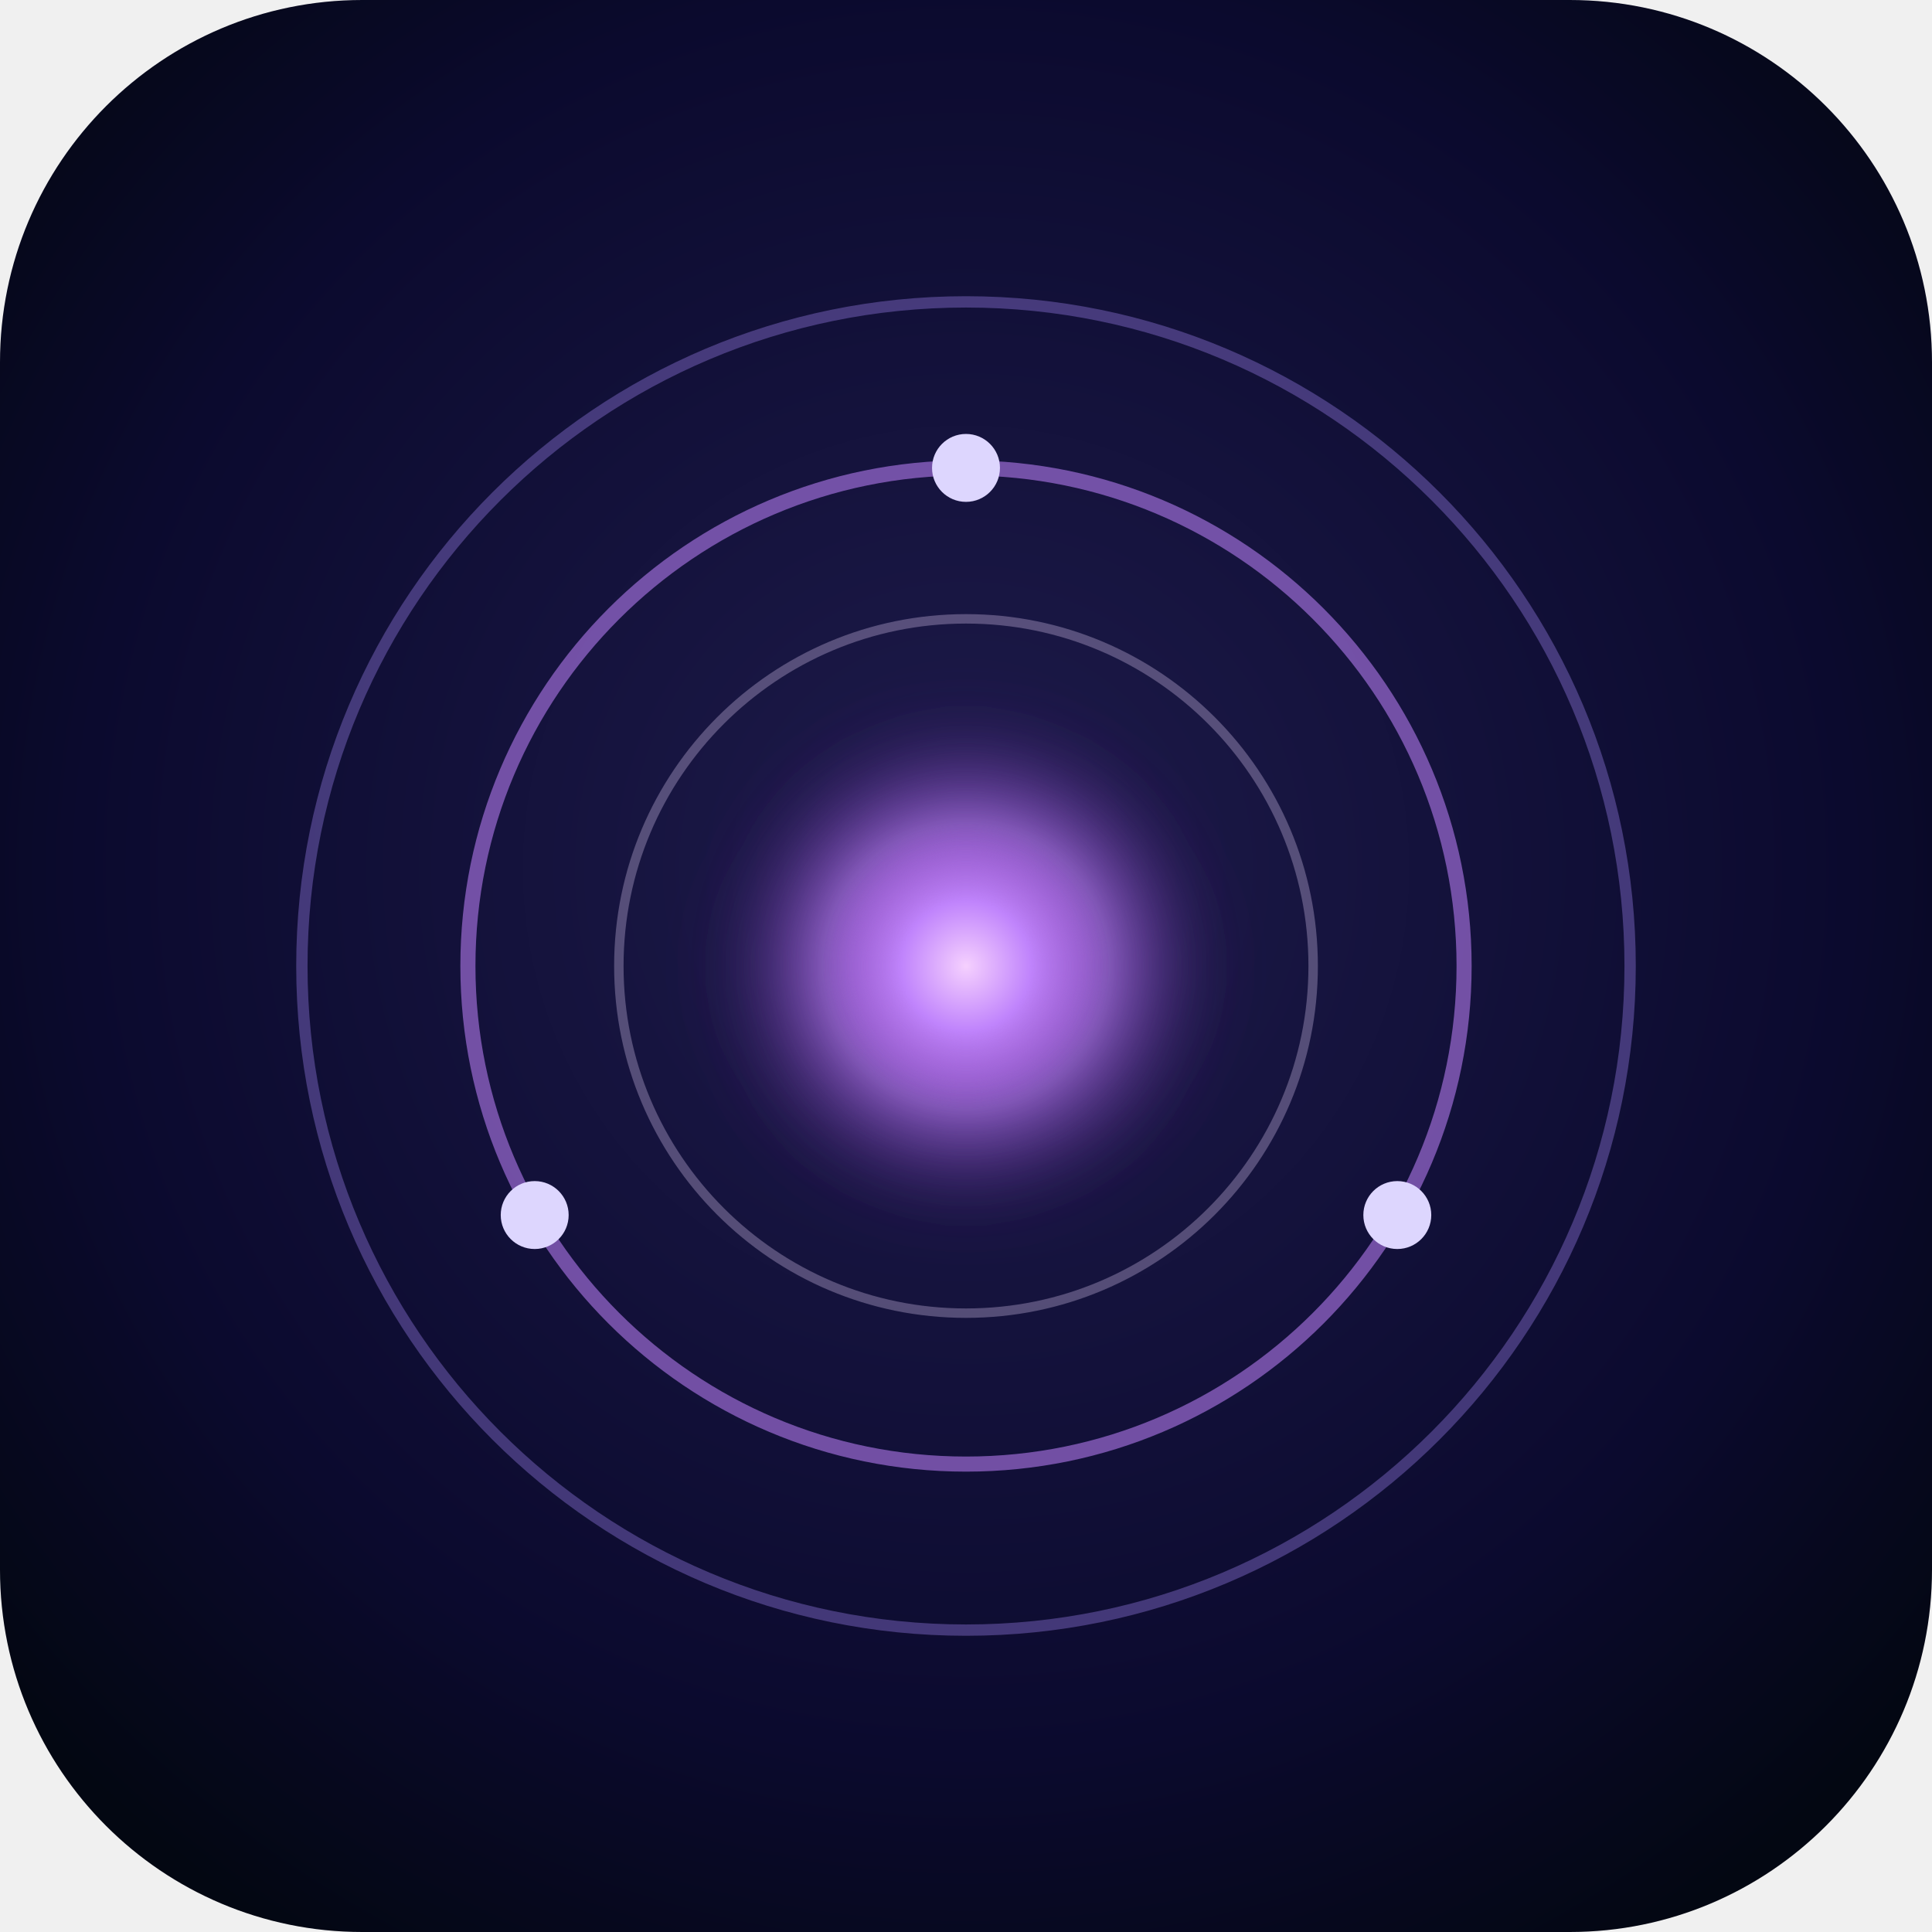
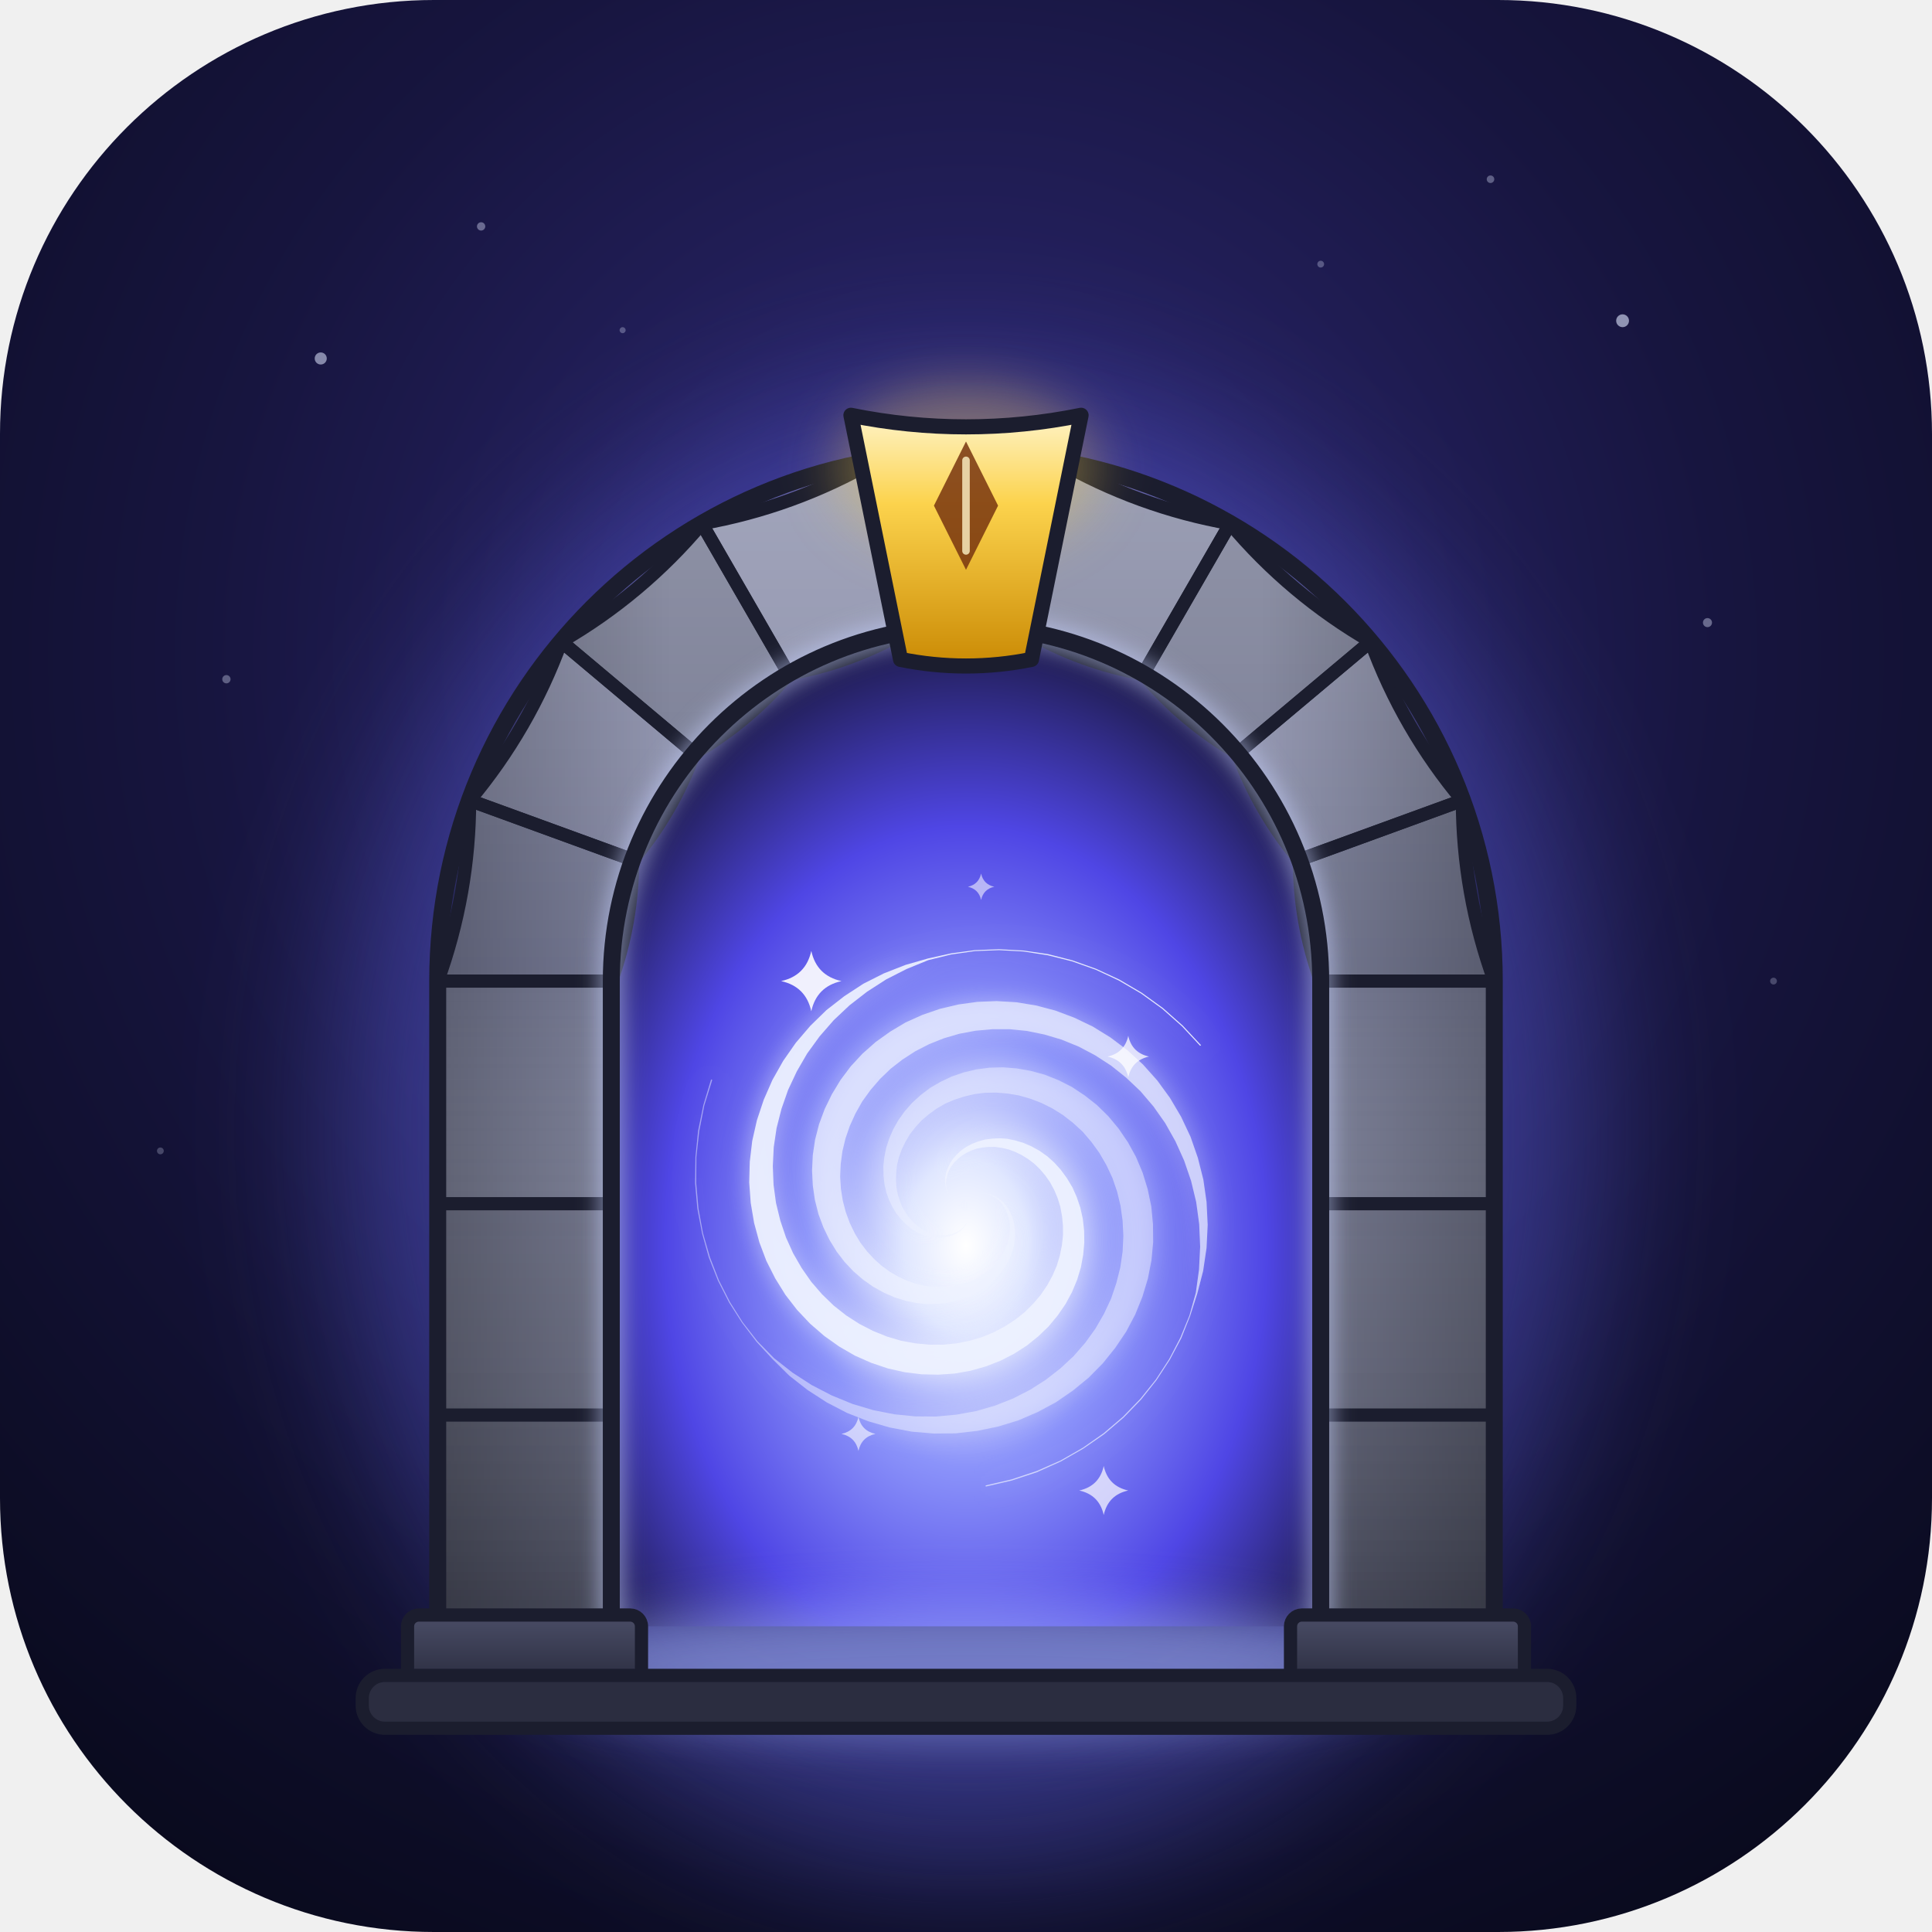
- <svg xmlns="http://www.w3.org/2000/svg" width="512" height="512" viewBox="0 0 512 512" role="img" aria-label="Avalon Tracker">
+ <svg xmlns="http://www.w3.org/2000/svg" viewBox="0 0 1024 1024" width="1024" height="1024">
  <defs>
-     <radialGradient id="bg" cx="50%" cy="45%" r="65%">
-       <stop offset="0%" stop-color="#1e1b4b" />
-       <stop offset="70%" stop-color="#0b0a2e" />
-       <stop offset="100%" stop-color="#030712" />
+     <radialGradient id="sky" cx="50%" cy="34%" r="78%">
+       <stop offset="0" stop-color="#2F2A78" />
+       <stop offset=".5" stop-color="#17153F" />
+       <stop offset="1" stop-color="#08091A" />
    </radialGradient>
-     <radialGradient id="core" cx="50%" cy="50%" r="50%">
-       <stop offset="0%" stop-color="#f5d0fe" />
-       <stop offset="45%" stop-color="#c084fc" />
-       <stop offset="100%" stop-color="#6b21a8" stop-opacity="0" />
+     <radialGradient id="portal" cx="50%" cy="62%" r="62%">
+       <stop offset="0" stop-color="#FFFFFF" />
+       <stop offset=".14" stop-color="#E0E7FF" />
+       <stop offset=".36" stop-color="#8B93FA" />
+       <stop offset=".68" stop-color="#4F46E5" />
+       <stop offset="1" stop-color="#1E1B4B" />
    </radialGradient>
-     <filter id="glow" x="-50%" y="-50%" width="200%" height="200%">
-       <feGaussianBlur stdDeviation="10" />
+     <linearGradient id="shade" x1="0" y1="0" x2="0" y2="1">
+       <stop offset="0" stop-color="#FFFFFF" stop-opacity=".22" />
+       <stop offset=".45" stop-color="#FFFFFF" stop-opacity="0" />
+       <stop offset="1" stop-color="#000000" stop-opacity=".32" />
+     </linearGradient>
+     <linearGradient id="side" x1="0" y1="0" x2="1" y2="0">
+       <stop offset="0" stop-color="#000000" stop-opacity=".28" />
+       <stop offset=".22" stop-color="#000000" stop-opacity="0" />
+       <stop offset=".78" stop-color="#000000" stop-opacity="0" />
+       <stop offset="1" stop-color="#000000" stop-opacity=".28" />
+     </linearGradient>
+     <linearGradient id="gold" x1="0" y1="0" x2="0" y2="1">
+       <stop offset="0" stop-color="#FEF3C7" />
+       <stop offset=".35" stop-color="#FCD34D" />
+       <stop offset="1" stop-color="#CA8A04" />
+     </linearGradient>
+     <linearGradient id="floor" x1="0" y1="0" x2="0" y2="1">
+       <stop offset="0" stop-color="#4A4D66" />
+       <stop offset="1" stop-color="#2B2D40" />
+     </linearGradient>
+     <filter id="blur40" x="-50%" y="-50%" width="200%" height="200%">
+       <feGaussianBlur stdDeviation="40" />
    </filter>
+     <filter id="blur14" x="-50%" y="-50%" width="200%" height="200%">
+       <feGaussianBlur stdDeviation="14" />
+     </filter>
+     <filter id="blur6" x="-50%" y="-50%" width="200%" height="200%">
+       <feGaussianBlur stdDeviation="6" />
+     </filter>
+     <clipPath id="open">
+       <path d="M324 862 V520 A188 188 0 0 1 700 520 V862 Z" />
+     </clipPath>
+     <clipPath id="rounded">
+       <rect width="1024" height="1024" rx="230" />
+     </clipPath>
  </defs>
-   <rect width="512" height="512" rx="96" fill="url(#bg)" />
-   <g fill="none">
-     <circle cx="256" cy="256" r="176" stroke="#a78bfa" stroke-width="3" stroke-opacity="0.35" />
-     <circle cx="256" cy="256" r="132" stroke="#c084fc" stroke-width="4" stroke-opacity="0.55" />
-     <circle cx="256" cy="256" r="92" stroke="#e9d5ff" stroke-width="2.5" stroke-opacity="0.3" />
-   </g>
-   <circle cx="256" cy="256" r="64" fill="url(#core)" filter="url(#glow)" />
-   <circle cx="256" cy="256" r="38" fill="url(#core)" />
-   <g fill="#ddd6fe">
-     <circle cx="256" cy="124" r="9" />
-     <circle cx="370.3" cy="322" r="9" />
-     <circle cx="141.7" cy="322" r="9" />
+   <g clip-path="url(#rounded)">
+     <rect width="1024" height="1024" fill="url(#sky)" />
+     <g>
+       <circle cx="170" cy="190" r="3.2" fill="#E0E7FF" opacity="0.55" />
+       <circle cx="255" cy="120" r="2.2" fill="#E0E7FF" opacity="0.4" />
+       <circle cx="860" cy="170" r="3.4" fill="#E0E7FF" opacity="0.6" />
+       <circle cx="790" cy="95" r="2.0" fill="#E0E7FF" opacity="0.35" />
+       <circle cx="905" cy="330" r="2.4" fill="#E0E7FF" opacity="0.4" />
+       <circle cx="120" cy="360" r="2.2" fill="#E0E7FF" opacity="0.35" />
+       <circle cx="700" cy="140" r="1.8" fill="#E0E7FF" opacity="0.3" />
+       <circle cx="330" cy="175" r="1.6" fill="#E0E7FF" opacity="0.3" />
+       <circle cx="940" cy="520" r="1.8" fill="#E0E7FF" opacity="0.25" />
+       <circle cx="85" cy="610" r="1.8" fill="#E0E7FF" opacity="0.25" />
+     </g>
+     <ellipse cx="512" cy="600" rx="330" ry="390" fill="#6366F1" opacity=".42" filter="url(#blur40)" />
+     <path d="M324 862 V520 A188 188 0 0 1 700 520 V862 Z" fill="url(#portal)" />
+     <g clip-path="url(#open)">
+       <g filter="url(#blur6)" opacity=".55">
+         <path d="M504.5 635.3 L503.3 633.9 L502.3 632.2 L501.6 630.4 L501.1 628.3 L500.9 626.1 L501.0 623.8 L501.5 621.3 L502.4 618.9 L503.6 616.5 L505.2 614.1 L507.1 611.9 L509.4 609.8 L512.1 607.9 L515.1 606.3 L518.4 605.0 L522.0 604.0 L525.8 603.5 L529.8 603.3 L534.0 603.6 L538.2 604.5 L542.5 605.8 L546.7 607.6 L550.9 609.9 L555.0 612.8 L558.8 616.2 L562.3 620.1 L565.5 624.5 L568.4 629.3 L570.7 634.5 L572.6 640.1 L573.9 646.0 L574.6 652.2 L574.7 658.6 L574.1 665.1 L572.9 671.7 L570.9 678.3 L568.2 684.8 L564.8 691.1 L560.6 697.2 L555.8 703.0 L550.3 708.3 L544.2 713.2 L537.5 717.5 L530.3 721.2 L522.6 724.2 L514.5 726.5 L506.0 728.0 L497.3 728.6 L488.5 728.4 L479.5 727.3 L470.6 725.3 L461.7 722.3 L453.1 718.5 L444.8 713.7 L436.9 708.1 L429.4 701.6 L422.5 694.3 L416.3 686.3 L410.9 677.6 L406.2 668.3 L402.5 658.5 L399.7 648.2 L397.9 637.6 L397.1 626.7 L397.4 615.7 L398.7 604.7 L401.2 593.7 L404.8 582.9 L409.4 572.4 L415.1 562.3 L421.8 552.7 L429.5 543.7 L438.0 535.4 L447.5 528.0 L457.6 521.4 L468.5 515.9 L480.0 511.4 L491.9 508.0 L504.1 505.3 L516.7 503.6 L529.5 503.1 L542.5 503.8 L555.5 505.7 L568.4 509.0 L581.0 513.5 L593.3 519.2 L605.2 526.2 L616.4 534.3 L626.9 543.6 L636.6 554.0 L636.1 554.3 L626.5 544.0 L616.0 534.7 L604.8 526.6 L593.0 519.7 L580.8 514.0 L568.1 509.5 L555.3 506.3 L542.4 504.3 L529.5 503.6 L516.7 504.1 L504.1 505.9 L492.0 508.9 L480.5 513.6 L469.7 519.1 L459.6 525.6 L450.3 532.8 L441.9 540.7 L434.4 549.3 L427.8 558.4 L422.3 567.9 L417.7 577.7 L414.2 587.7 L411.6 597.9 L410.1 608.0 L409.6 618.1 L410.0 628.0 L411.3 637.6 L413.6 647.0 L416.6 655.9 L420.4 664.3 L424.9 672.1 L430.0 679.4 L435.7 686.0 L441.9 692.0 L448.5 697.2 L455.5 701.7 L462.7 705.4 L470.1 708.4 L477.5 710.6 L485.1 712.0 L492.5 712.7 L499.9 712.7 L507.1 712.0 L514.0 710.6 L520.7 708.6 L527.0 706.0 L532.8 702.9 L538.3 699.3 L543.3 695.3 L547.7 690.9 L551.6 686.3 L555.0 681.3 L557.8 676.2 L560.1 670.9 L561.7 665.6 L562.8 660.2 L563.4 654.9 L563.4 649.7 L562.9 644.6 L562.0 639.7 L560.6 635.1 L558.8 630.8 L556.6 626.7 L554.0 623.0 L551.2 619.7 L548.2 616.8 L544.9 614.3 L541.5 612.2 L538.0 610.5 L534.5 609.2 L531.0 608.4 L527.5 607.9 L524.1 607.9 L520.8 608.2 L517.7 608.8 L514.8 609.8 L512.1 611.1 L509.7 612.6 L507.6 614.3 L505.7 616.2 L504.2 618.2 L503.0 620.3 L502.2 622.4 L501.7 624.6 L501.4 626.7 L501.5 628.7 L501.9 630.6 L502.5 632.4 L503.4 633.9 L504.5 635.3 Z" fill="#EEF2FF" opacity="0.92" />
+         <path d="M518.1 632.8 L519.9 632.5 L521.9 632.5 L523.8 632.8 L525.9 633.4 L527.9 634.3 L529.8 635.6 L531.7 637.2 L533.4 639.2 L534.9 641.5 L536.1 644.0 L537.1 646.8 L537.7 649.9 L538.0 653.1 L537.9 656.5 L537.4 660.1 L536.4 663.6 L535.0 667.2 L533.1 670.8 L530.8 674.2 L527.9 677.5 L524.7 680.5 L521.0 683.3 L516.8 685.7 L512.3 687.8 L507.5 689.4 L502.4 690.5 L497.0 691.1 L491.4 691.2 L485.7 690.6 L479.9 689.4 L474.1 687.6 L468.4 685.1 L462.8 682.0 L457.4 678.2 L452.3 673.8 L447.6 668.8 L443.4 663.3 L439.6 657.1 L436.4 650.5 L433.8 643.5 L431.9 636.0 L430.8 628.3 L430.4 620.4 L430.8 612.2 L432.0 604.1 L434.1 595.9 L437.1 587.8 L440.9 580.0 L445.5 572.4 L450.9 565.2 L457.1 558.5 L464.1 552.3 L471.8 546.8 L480.0 541.9 L488.9 537.9 L498.2 534.7 L507.9 532.4 L518.0 531.0 L528.2 530.6 L538.6 531.2 L549.0 532.9 L559.3 535.6 L569.4 539.4 L579.2 544.1 L588.6 549.9 L597.5 556.6 L605.8 564.2 L613.4 572.7 L620.1 581.9 L626.0 591.9 L631.0 602.5 L634.9 613.7 L637.8 625.2 L639.5 637.1 L640.1 649.2 L639.5 661.4 L637.7 673.6 L634.6 685.6 L630.8 697.5 L626.1 709.3 L620.1 720.6 L613.0 731.5 L604.8 741.8 L595.6 751.3 L585.3 760.1 L574.2 767.8 L562.3 774.6 L549.6 780.3 L536.3 784.7 L522.5 787.9 L522.4 787.3 L536.2 784.1 L549.4 779.7 L562.1 774.1 L574.0 767.3 L585.0 759.6 L595.2 750.9 L604.4 741.4 L612.6 731.2 L619.7 720.3 L625.6 709.0 L630.4 697.3 L633.8 685.2 L635.5 672.9 L636.1 660.8 L635.6 648.8 L634.0 637.1 L631.3 625.9 L627.6 615.1 L623.0 604.9 L617.6 595.3 L611.4 586.5 L604.5 578.4 L596.9 571.2 L588.9 564.8 L580.4 559.3 L571.7 554.7 L562.6 551.0 L553.5 548.3 L544.2 546.4 L535.1 545.5 L526.0 545.5 L517.1 546.3 L508.5 547.9 L500.3 550.3 L492.5 553.4 L485.1 557.2 L478.3 561.6 L472.0 566.5 L466.4 571.9 L461.4 577.7 L457.0 583.8 L453.4 590.2 L450.4 596.8 L448.1 603.5 L446.5 610.2 L445.6 616.9 L445.3 623.6 L445.7 630.1 L446.7 636.4 L448.3 642.5 L450.4 648.2 L453.0 653.6 L456.0 658.6 L459.5 663.2 L463.3 667.3 L467.3 670.9 L471.7 674.1 L476.2 676.7 L480.8 678.8 L485.5 680.4 L490.2 681.5 L494.9 682.1 L499.5 682.2 L503.9 681.9 L508.2 681.1 L512.3 679.9 L516.1 678.4 L519.6 676.5 L522.8 674.3 L525.7 671.9 L528.2 669.2 L530.3 666.4 L532.1 663.5 L533.4 660.5 L534.4 657.5 L535.0 654.5 L535.3 651.5 L535.2 648.7 L534.8 646.0 L534.0 643.5 L533.0 641.2 L531.8 639.1 L530.4 637.3 L528.8 635.8 L527.1 634.5 L525.3 633.6 L523.5 632.9 L521.6 632.6 L519.8 632.6 L518.1 632.9 Z" fill="#EEF2FF" opacity="0.7" />
+         <path d="M513.4 645.9 L512.8 647.6 L511.8 649.3 L510.6 650.9 L509.1 652.3 L507.2 653.6 L505.1 654.6 L502.8 655.4 L500.3 655.9 L497.6 656.1 L494.7 655.9 L491.8 655.3 L488.8 654.3 L485.9 653.0 L483.0 651.2 L480.2 648.9 L477.6 646.3 L475.2 643.3 L473.1 639.9 L471.3 636.2 L469.8 632.1 L468.8 627.7 L468.3 623.1 L468.2 618.3 L468.7 613.4 L469.7 608.4 L471.3 603.4 L473.5 598.4 L476.3 593.5 L479.6 588.9 L483.5 584.5 L488.0 580.4 L493.0 576.6 L498.5 573.4 L504.4 570.6 L510.8 568.4 L517.5 566.8 L524.4 565.9 L531.6 565.7 L539.0 566.3 L546.4 567.6 L553.7 569.6 L561.0 572.5 L568.1 576.1 L574.9 580.6 L581.4 585.7 L587.4 591.6 L592.9 598.2 L597.8 605.4 L602.1 613.2 L605.6 621.5 L608.3 630.3 L610.2 639.4 L611.1 648.8 L611.2 658.4 L610.3 668.0 L608.4 677.7 L605.5 687.3 L601.7 696.7 L596.9 705.8 L591.1 714.4 L584.5 722.6 L577.0 730.2 L568.7 737.0 L559.7 743.2 L550.0 748.4 L539.8 752.8 L529.0 756.1 L517.9 758.4 L506.5 759.7 L494.9 759.8 L483.2 758.8 L471.6 756.6 L460.2 753.3 L449.0 748.9 L438.2 743.3 L428.0 736.7 L418.3 729.1 L409.5 720.4 L401.0 711.2 L393.3 701.1 L386.4 690.3 L380.5 678.7 L375.7 666.5 L372.1 653.7 L369.6 640.5 L368.4 627.0 L368.6 613.2 L370.0 599.4 L372.8 585.7 L376.9 572.1 L377.5 572.4 L373.3 585.9 L370.6 599.6 L369.1 613.3 L369.0 627.0 L370.2 640.5 L372.6 653.6 L376.3 666.4 L381.0 678.5 L386.9 690.1 L393.7 700.9 L401.5 710.9 L410.2 719.8 L420.0 727.5 L430.2 734.1 L440.8 739.6 L451.8 744.1 L462.8 747.4 L474.0 749.6 L485.1 750.7 L496.1 750.8 L506.9 749.8 L517.4 747.9 L527.4 745.0 L537.0 741.2 L546.0 736.6 L554.3 731.3 L562.0 725.3 L569.0 718.8 L575.2 711.7 L580.6 704.2 L585.1 696.4 L588.9 688.3 L591.7 680.0 L593.8 671.7 L595.0 663.4 L595.4 655.1 L595.0 647.0 L593.9 639.1 L592.1 631.6 L589.6 624.3 L586.4 617.5 L582.7 611.1 L578.5 605.3 L573.9 599.9 L568.8 595.2 L563.4 591.0 L557.8 587.5 L552.0 584.6 L546.0 582.3 L540.0 580.6 L534.0 579.6 L528.0 579.1 L522.1 579.2 L516.5 579.9 L511.0 581.2 L505.8 582.9 L500.9 585.0 L496.4 587.6 L492.3 590.6 L488.5 593.8 L485.2 597.4 L482.3 601.1 L480.0 605.0 L478.0 609.1 L476.5 613.2 L475.5 617.3 L475.0 621.4 L474.9 625.4 L475.1 629.2 L475.8 632.9 L476.9 636.4 L478.2 639.7 L479.9 642.6 L481.8 645.3 L483.9 647.7 L486.2 649.7 L488.6 651.4 L491.1 652.7 L493.7 653.7 L496.2 654.3 L498.7 654.6 L501.1 654.6 L503.4 654.3 L505.5 653.7 L507.5 652.8 L509.2 651.7 L510.6 650.4 L511.8 649.0 L512.8 647.5 L513.4 645.9 Z" fill="#EEF2FF" opacity="0.5" />
+       </g>
+       <path d="M504.5 635.3 L503.3 633.9 L502.3 632.2 L501.6 630.4 L501.1 628.3 L500.9 626.1 L501.0 623.8 L501.5 621.3 L502.4 618.9 L503.6 616.5 L505.2 614.1 L507.1 611.9 L509.4 609.8 L512.1 607.9 L515.1 606.3 L518.4 605.0 L522.0 604.0 L525.8 603.5 L529.8 603.3 L534.0 603.6 L538.2 604.5 L542.5 605.8 L546.7 607.6 L550.9 609.9 L555.0 612.8 L558.8 616.2 L562.3 620.1 L565.5 624.5 L568.4 629.3 L570.7 634.5 L572.6 640.1 L573.9 646.0 L574.6 652.2 L574.7 658.6 L574.1 665.1 L572.9 671.7 L570.9 678.3 L568.2 684.8 L564.8 691.1 L560.6 697.2 L555.8 703.0 L550.3 708.3 L544.2 713.2 L537.5 717.5 L530.3 721.2 L522.6 724.2 L514.5 726.5 L506.0 728.0 L497.3 728.6 L488.5 728.4 L479.5 727.3 L470.6 725.3 L461.7 722.3 L453.1 718.5 L444.8 713.7 L436.9 708.1 L429.4 701.6 L422.5 694.3 L416.3 686.3 L410.9 677.6 L406.2 668.3 L402.5 658.5 L399.7 648.2 L397.9 637.6 L397.1 626.7 L397.4 615.7 L398.7 604.7 L401.2 593.7 L404.8 582.9 L409.4 572.4 L415.1 562.3 L421.8 552.7 L429.5 543.7 L438.0 535.4 L447.5 528.0 L457.6 521.4 L468.5 515.9 L480.0 511.4 L491.9 508.0 L504.1 505.3 L516.7 503.6 L529.5 503.1 L542.5 503.8 L555.5 505.7 L568.4 509.0 L581.0 513.5 L593.3 519.2 L605.2 526.2 L616.4 534.3 L626.9 543.6 L636.6 554.0 L636.1 554.3 L626.5 544.0 L616.0 534.7 L604.8 526.6 L593.0 519.7 L580.8 514.0 L568.1 509.5 L555.3 506.3 L542.4 504.3 L529.5 503.6 L516.7 504.1 L504.1 505.9 L492.0 508.9 L480.5 513.6 L469.7 519.1 L459.6 525.6 L450.3 532.8 L441.9 540.7 L434.4 549.3 L427.8 558.4 L422.3 567.9 L417.7 577.7 L414.2 587.7 L411.6 597.9 L410.1 608.0 L409.6 618.1 L410.0 628.0 L411.3 637.6 L413.6 647.0 L416.6 655.9 L420.4 664.3 L424.9 672.1 L430.0 679.4 L435.7 686.0 L441.9 692.0 L448.5 697.2 L455.5 701.7 L462.7 705.4 L470.1 708.4 L477.5 710.6 L485.1 712.0 L492.5 712.7 L499.9 712.7 L507.1 712.0 L514.0 710.6 L520.7 708.6 L527.0 706.0 L532.8 702.9 L538.3 699.3 L543.3 695.3 L547.7 690.9 L551.6 686.3 L555.0 681.3 L557.8 676.2 L560.1 670.9 L561.7 665.6 L562.8 660.2 L563.4 654.9 L563.4 649.7 L562.9 644.6 L562.0 639.7 L560.6 635.1 L558.8 630.8 L556.6 626.7 L554.0 623.0 L551.2 619.7 L548.2 616.8 L544.9 614.3 L541.5 612.2 L538.0 610.5 L534.5 609.2 L531.0 608.4 L527.5 607.9 L524.1 607.9 L520.8 608.2 L517.7 608.8 L514.8 609.8 L512.1 611.1 L509.7 612.6 L507.6 614.3 L505.7 616.2 L504.2 618.2 L503.0 620.3 L502.2 622.4 L501.7 624.6 L501.4 626.7 L501.5 628.7 L501.9 630.6 L502.5 632.4 L503.4 633.9 L504.5 635.3 Z" fill="#EEF2FF" opacity="0.92" />
+       <path d="M518.1 632.8 L519.9 632.5 L521.9 632.5 L523.8 632.8 L525.9 633.4 L527.9 634.3 L529.8 635.6 L531.7 637.2 L533.4 639.2 L534.9 641.5 L536.1 644.0 L537.1 646.8 L537.7 649.9 L538.0 653.1 L537.9 656.5 L537.4 660.1 L536.4 663.6 L535.0 667.2 L533.1 670.8 L530.8 674.2 L527.9 677.5 L524.7 680.5 L521.0 683.3 L516.8 685.7 L512.3 687.8 L507.5 689.4 L502.4 690.5 L497.0 691.1 L491.4 691.2 L485.7 690.6 L479.9 689.4 L474.1 687.6 L468.4 685.1 L462.8 682.0 L457.4 678.2 L452.3 673.8 L447.6 668.8 L443.4 663.3 L439.6 657.1 L436.4 650.5 L433.8 643.5 L431.9 636.0 L430.8 628.3 L430.4 620.4 L430.8 612.2 L432.0 604.1 L434.1 595.9 L437.1 587.8 L440.9 580.0 L445.5 572.4 L450.9 565.2 L457.1 558.5 L464.1 552.3 L471.8 546.8 L480.0 541.9 L488.9 537.9 L498.2 534.7 L507.9 532.4 L518.0 531.0 L528.2 530.6 L538.6 531.2 L549.0 532.9 L559.3 535.6 L569.4 539.4 L579.2 544.1 L588.6 549.9 L597.5 556.6 L605.8 564.2 L613.4 572.7 L620.1 581.9 L626.0 591.9 L631.0 602.5 L634.9 613.7 L637.8 625.2 L639.5 637.1 L640.1 649.2 L639.5 661.4 L637.7 673.6 L634.6 685.6 L630.8 697.5 L626.1 709.3 L620.1 720.6 L613.0 731.5 L604.8 741.8 L595.6 751.3 L585.3 760.1 L574.2 767.8 L562.3 774.6 L549.6 780.3 L536.3 784.7 L522.5 787.9 L522.4 787.3 L536.2 784.1 L549.4 779.7 L562.1 774.1 L574.0 767.3 L585.0 759.6 L595.2 750.9 L604.4 741.4 L612.6 731.2 L619.7 720.3 L625.6 709.0 L630.4 697.3 L633.8 685.2 L635.5 672.9 L636.1 660.8 L635.6 648.8 L634.0 637.1 L631.3 625.9 L627.6 615.1 L623.0 604.9 L617.6 595.3 L611.4 586.5 L604.5 578.4 L596.9 571.2 L588.9 564.8 L580.4 559.3 L571.7 554.7 L562.6 551.0 L553.5 548.3 L544.2 546.4 L535.1 545.5 L526.0 545.5 L517.1 546.3 L508.5 547.9 L500.3 550.3 L492.5 553.4 L485.1 557.2 L478.3 561.6 L472.0 566.5 L466.4 571.9 L461.4 577.7 L457.0 583.8 L453.4 590.2 L450.4 596.8 L448.1 603.5 L446.5 610.2 L445.6 616.9 L445.3 623.6 L445.7 630.1 L446.7 636.4 L448.3 642.5 L450.4 648.2 L453.0 653.6 L456.0 658.6 L459.5 663.2 L463.3 667.3 L467.3 670.9 L471.7 674.1 L476.2 676.7 L480.8 678.8 L485.5 680.4 L490.2 681.5 L494.9 682.1 L499.5 682.2 L503.9 681.9 L508.2 681.1 L512.3 679.9 L516.1 678.4 L519.6 676.5 L522.8 674.3 L525.7 671.9 L528.2 669.2 L530.3 666.4 L532.1 663.5 L533.4 660.5 L534.4 657.5 L535.0 654.5 L535.3 651.5 L535.2 648.7 L534.8 646.0 L534.0 643.5 L533.0 641.2 L531.8 639.1 L530.4 637.3 L528.8 635.8 L527.1 634.5 L525.3 633.6 L523.5 632.9 L521.6 632.6 L519.8 632.6 L518.1 632.9 Z" fill="#EEF2FF" opacity="0.7" />
+       <path d="M513.4 645.9 L512.8 647.6 L511.8 649.3 L510.6 650.9 L509.1 652.3 L507.2 653.6 L505.1 654.6 L502.8 655.4 L500.3 655.9 L497.6 656.1 L494.7 655.9 L491.8 655.3 L488.8 654.3 L485.9 653.0 L483.0 651.2 L480.2 648.9 L477.6 646.3 L475.2 643.3 L473.1 639.9 L471.3 636.2 L469.8 632.1 L468.8 627.7 L468.3 623.1 L468.2 618.3 L468.7 613.4 L469.7 608.4 L471.3 603.4 L473.5 598.4 L476.3 593.5 L479.6 588.9 L483.5 584.5 L488.0 580.4 L493.0 576.6 L498.5 573.4 L504.4 570.6 L510.8 568.4 L517.5 566.8 L524.4 565.9 L531.6 565.7 L539.0 566.3 L546.4 567.6 L553.7 569.6 L561.0 572.5 L568.1 576.1 L574.9 580.6 L581.4 585.7 L587.4 591.6 L592.9 598.2 L597.8 605.4 L602.1 613.2 L605.6 621.5 L608.3 630.3 L610.2 639.4 L611.1 648.8 L611.2 658.4 L610.3 668.0 L608.4 677.7 L605.5 687.3 L601.7 696.7 L596.9 705.8 L591.1 714.4 L584.5 722.6 L577.0 730.2 L568.7 737.0 L559.7 743.2 L550.0 748.4 L539.8 752.8 L529.0 756.1 L517.9 758.4 L506.5 759.7 L494.9 759.8 L483.2 758.8 L471.6 756.6 L460.2 753.3 L449.0 748.9 L438.2 743.3 L428.0 736.7 L418.3 729.1 L409.5 720.4 L401.0 711.2 L393.3 701.1 L386.4 690.3 L380.5 678.7 L375.7 666.5 L372.1 653.7 L369.6 640.5 L368.4 627.0 L368.6 613.2 L370.0 599.4 L372.8 585.7 L376.9 572.1 L377.5 572.4 L373.3 585.9 L370.6 599.6 L369.1 613.3 L369.0 627.0 L370.2 640.5 L372.6 653.6 L376.3 666.4 L381.0 678.5 L386.9 690.1 L393.7 700.9 L401.5 710.9 L410.2 719.8 L420.0 727.5 L430.2 734.1 L440.8 739.6 L451.8 744.1 L462.8 747.4 L474.0 749.6 L485.1 750.7 L496.1 750.8 L506.9 749.8 L517.4 747.9 L527.4 745.0 L537.0 741.2 L546.0 736.6 L554.3 731.3 L562.0 725.3 L569.0 718.8 L575.2 711.7 L580.6 704.2 L585.1 696.4 L588.9 688.3 L591.7 680.0 L593.8 671.7 L595.0 663.4 L595.4 655.1 L595.0 647.0 L593.9 639.1 L592.1 631.6 L589.6 624.3 L586.4 617.5 L582.7 611.1 L578.5 605.3 L573.9 599.9 L568.8 595.2 L563.4 591.0 L557.8 587.5 L552.0 584.6 L546.0 582.3 L540.0 580.6 L534.0 579.6 L528.0 579.1 L522.1 579.2 L516.5 579.9 L511.0 581.2 L505.8 582.9 L500.9 585.0 L496.4 587.6 L492.3 590.6 L488.5 593.8 L485.2 597.4 L482.3 601.1 L480.0 605.0 L478.0 609.1 L476.5 613.2 L475.5 617.3 L475.0 621.4 L474.9 625.4 L475.1 629.2 L475.8 632.9 L476.9 636.4 L478.2 639.7 L479.9 642.6 L481.8 645.3 L483.9 647.7 L486.2 649.7 L488.6 651.4 L491.1 652.7 L493.7 653.7 L496.2 654.3 L498.7 654.6 L501.1 654.6 L503.4 654.3 L505.5 653.7 L507.5 652.8 L509.2 651.7 L510.6 650.4 L511.8 649.0 L512.8 647.5 L513.4 645.9 Z" fill="#EEF2FF" opacity="0.5" />
+       <path d="M430 504 Q432.88 517.12 446 520 Q432.88 522.88 430 536 Q427.12 522.88 414 520 Q427.12 517.12 430 504 Z" fill="#FFFFFF" opacity="0.9" />
+       <path d="M598 549 Q599.98 558.02 609 560 Q599.98 561.98 598 571 Q596.02 561.98 587 560 Q596.02 558.02 598 549 Z" fill="#FFFFFF" opacity="0.75" />
+       <path d="M455 751 Q456.62 758.38 464 760 Q456.62 761.62 455 769 Q453.38 761.62 446 760 Q453.38 758.38 455 751 Z" fill="#FFFFFF" opacity="0.6" />
+       <path d="M585 777 Q587.34 787.66 598 790 Q587.34 792.34 585 803 Q582.66 792.34 572 790 Q582.66 787.66 585 777 Z" fill="#FFFFFF" opacity="0.7" />
+       <path d="M520 463 Q521.26 468.74 527 470 Q521.26 471.26 520 477 Q518.74 471.26 513 470 Q518.74 468.74 520 463 Z" fill="#FFFFFF" opacity="0.55" />
+     </g>
+     <ellipse cx="512" cy="884" rx="230" ry="34" fill="#A5B4FC" opacity=".55" filter="url(#blur14)" />
+     <g>
+       <path d="M232.0 520.0 A280 280 0 0 0 248.9 424.2 L335.3 455.7 A188 188 0 0 1 324.0 520.0 Z" fill="#7B7F9C" />
+       <path d="M248.9 424.2 A280 280 0 0 0 297.5 340.0 L368.0 399.2 A188 188 0 0 1 335.3 455.7 Z" fill="#8589A6" />
+       <path d="M297.5 340.0 A280 280 0 0 0 372.0 277.5 L418.0 357.2 A188 188 0 0 1 368.0 399.2 Z" fill="#72768F" />
+       <path d="M372.0 277.5 A280 280 0 0 0 463.4 244.3 L479.4 334.9 A188 188 0 0 1 418.0 357.2 Z" fill="#888CA8" />
+       <path d="M560.6 244.3 A280 280 0 0 0 652.0 277.5 L606.0 357.2 A188 188 0 0 1 544.6 334.9 Z" fill="#80849F" />
+       <path d="M652.0 277.5 A280 280 0 0 0 726.5 340.0 L656.0 399.2 A188 188 0 0 1 606.0 357.2 Z" fill="#747891" />
+       <path d="M726.5 340.0 A280 280 0 0 0 775.1 424.2 L688.7 455.7 A188 188 0 0 1 656.0 399.2 Z" fill="#878BA7" />
+       <path d="M775.1 424.2 A280 280 0 0 0 792.0 520.0 L700.0 520.0 A188 188 0 0 1 688.7 455.7 Z" fill="#7A7E99" />
+       <rect x="232" y="520" width="92" height="118" fill="#80849F" />
+       <rect x="232" y="638" width="92" height="112" fill="#747892" />
+       <rect x="232" y="750" width="92" height="112" fill="#6B6F88" />
+       <rect x="700" y="520" width="92" height="118" fill="#80849F" />
+       <rect x="700" y="638" width="92" height="112" fill="#747892" />
+       <rect x="700" y="750" width="92" height="112" fill="#6B6F88" />
+       <path d="M232 862 V520 A280 280 0 0 1 792 520 V862 H700 V520 A188 188 0 0 0 324 520 V862 Z" fill="url(#shade)" />
+       <path d="M232 862 V520 A280 280 0 0 1 792 520 V862 H700 V520 A188 188 0 0 0 324 520 V862 Z" fill="url(#side)" />
+     </g>
+     <g stroke="#1B1D2E" stroke-width="7" stroke-linejoin="round" stroke-linecap="round">
+       <path d="M232.0 520.0 A280 280 0 0 0 248.9 424.2 L335.3 455.7 A188 188 0 0 1 324.0 520.0 Z" fill="none" />
+       <path d="M248.9 424.2 A280 280 0 0 0 297.5 340.0 L368.0 399.2 A188 188 0 0 1 335.3 455.7 Z" fill="none" />
+       <path d="M297.5 340.0 A280 280 0 0 0 372.0 277.5 L418.0 357.2 A188 188 0 0 1 368.0 399.2 Z" fill="none" />
+       <path d="M372.0 277.5 A280 280 0 0 0 463.4 244.3 L479.4 334.9 A188 188 0 0 1 418.0 357.2 Z" fill="none" />
+       <path d="M463.4 244.3 A280 280 0 0 0 560.6 244.3 L544.6 334.9 A188 188 0 0 1 479.4 334.9 Z" fill="none" />
+       <path d="M560.6 244.3 A280 280 0 0 0 652.0 277.5 L606.0 357.2 A188 188 0 0 1 544.6 334.9 Z" fill="none" />
+       <path d="M652.0 277.5 A280 280 0 0 0 726.5 340.0 L656.0 399.2 A188 188 0 0 1 606.0 357.2 Z" fill="none" />
+       <path d="M726.5 340.0 A280 280 0 0 0 775.1 424.2 L688.7 455.7 A188 188 0 0 1 656.0 399.2 Z" fill="none" />
+       <path d="M775.1 424.2 A280 280 0 0 0 792.0 520.0 L700.0 520.0 A188 188 0 0 1 688.7 455.7 Z" fill="none" />
+       <line x1="232" y1="638" x2="324" y2="638" />
+       <line x1="700" y1="638" x2="792" y2="638" />
+       <line x1="232" y1="750" x2="324" y2="750" />
+       <line x1="700" y1="750" x2="792" y2="750" />
+     </g>
+     <path d="M324 862 V520 A188 188 0 0 1 700 520 V862" fill="none" stroke="#C7D2FE" stroke-width="10" opacity=".75" filter="url(#blur6)" />
+     <path d="M324 862 V520 A188 188 0 0 1 700 520 V862" fill="none" stroke="#E0E7FF" stroke-width="3" opacity=".8" />
+     <path d="M232 862 V520 A280 280 0 0 1 792 520 V862 H700 V520 A188 188 0 0 0 324 520 V862 Z" fill="none" stroke="#1B1D2E" stroke-width="9" stroke-linejoin="round" />
+     <rect x="216" y="856" width="124" height="36" rx="6" fill="url(#floor)" stroke="#1B1D2E" stroke-width="7" />
+     <rect x="684" y="856" width="124" height="36" rx="6" fill="url(#floor)" stroke="#1B1D2E" stroke-width="7" />
+     <rect x="192" y="888" width="640" height="28" rx="12" fill="#2B2D40" stroke="#1B1D2E" stroke-width="7" />
+     <ellipse cx="512" cy="248" rx="70" ry="44" fill="#FCD34D" opacity=".35" filter="url(#blur14)" />
+     <path d="M451.0 220.1 A306 306 0 0 0 573.0 220.1 L546.7 349.5 A174 174 0 0 1 477.3 349.5 Z" fill="url(#gold)" stroke="#1B1D2E" stroke-width="8" stroke-linejoin="round" />
+     <path d="M512 234 L529 268 L512 302 L495 268 Z" fill="#78350F" opacity=".85" />
+     <line x1="512" y1="244" x2="512" y2="292" stroke="#FEF3C7" stroke-width="4" stroke-linecap="round" opacity=".8" />
  </g>
</svg>
